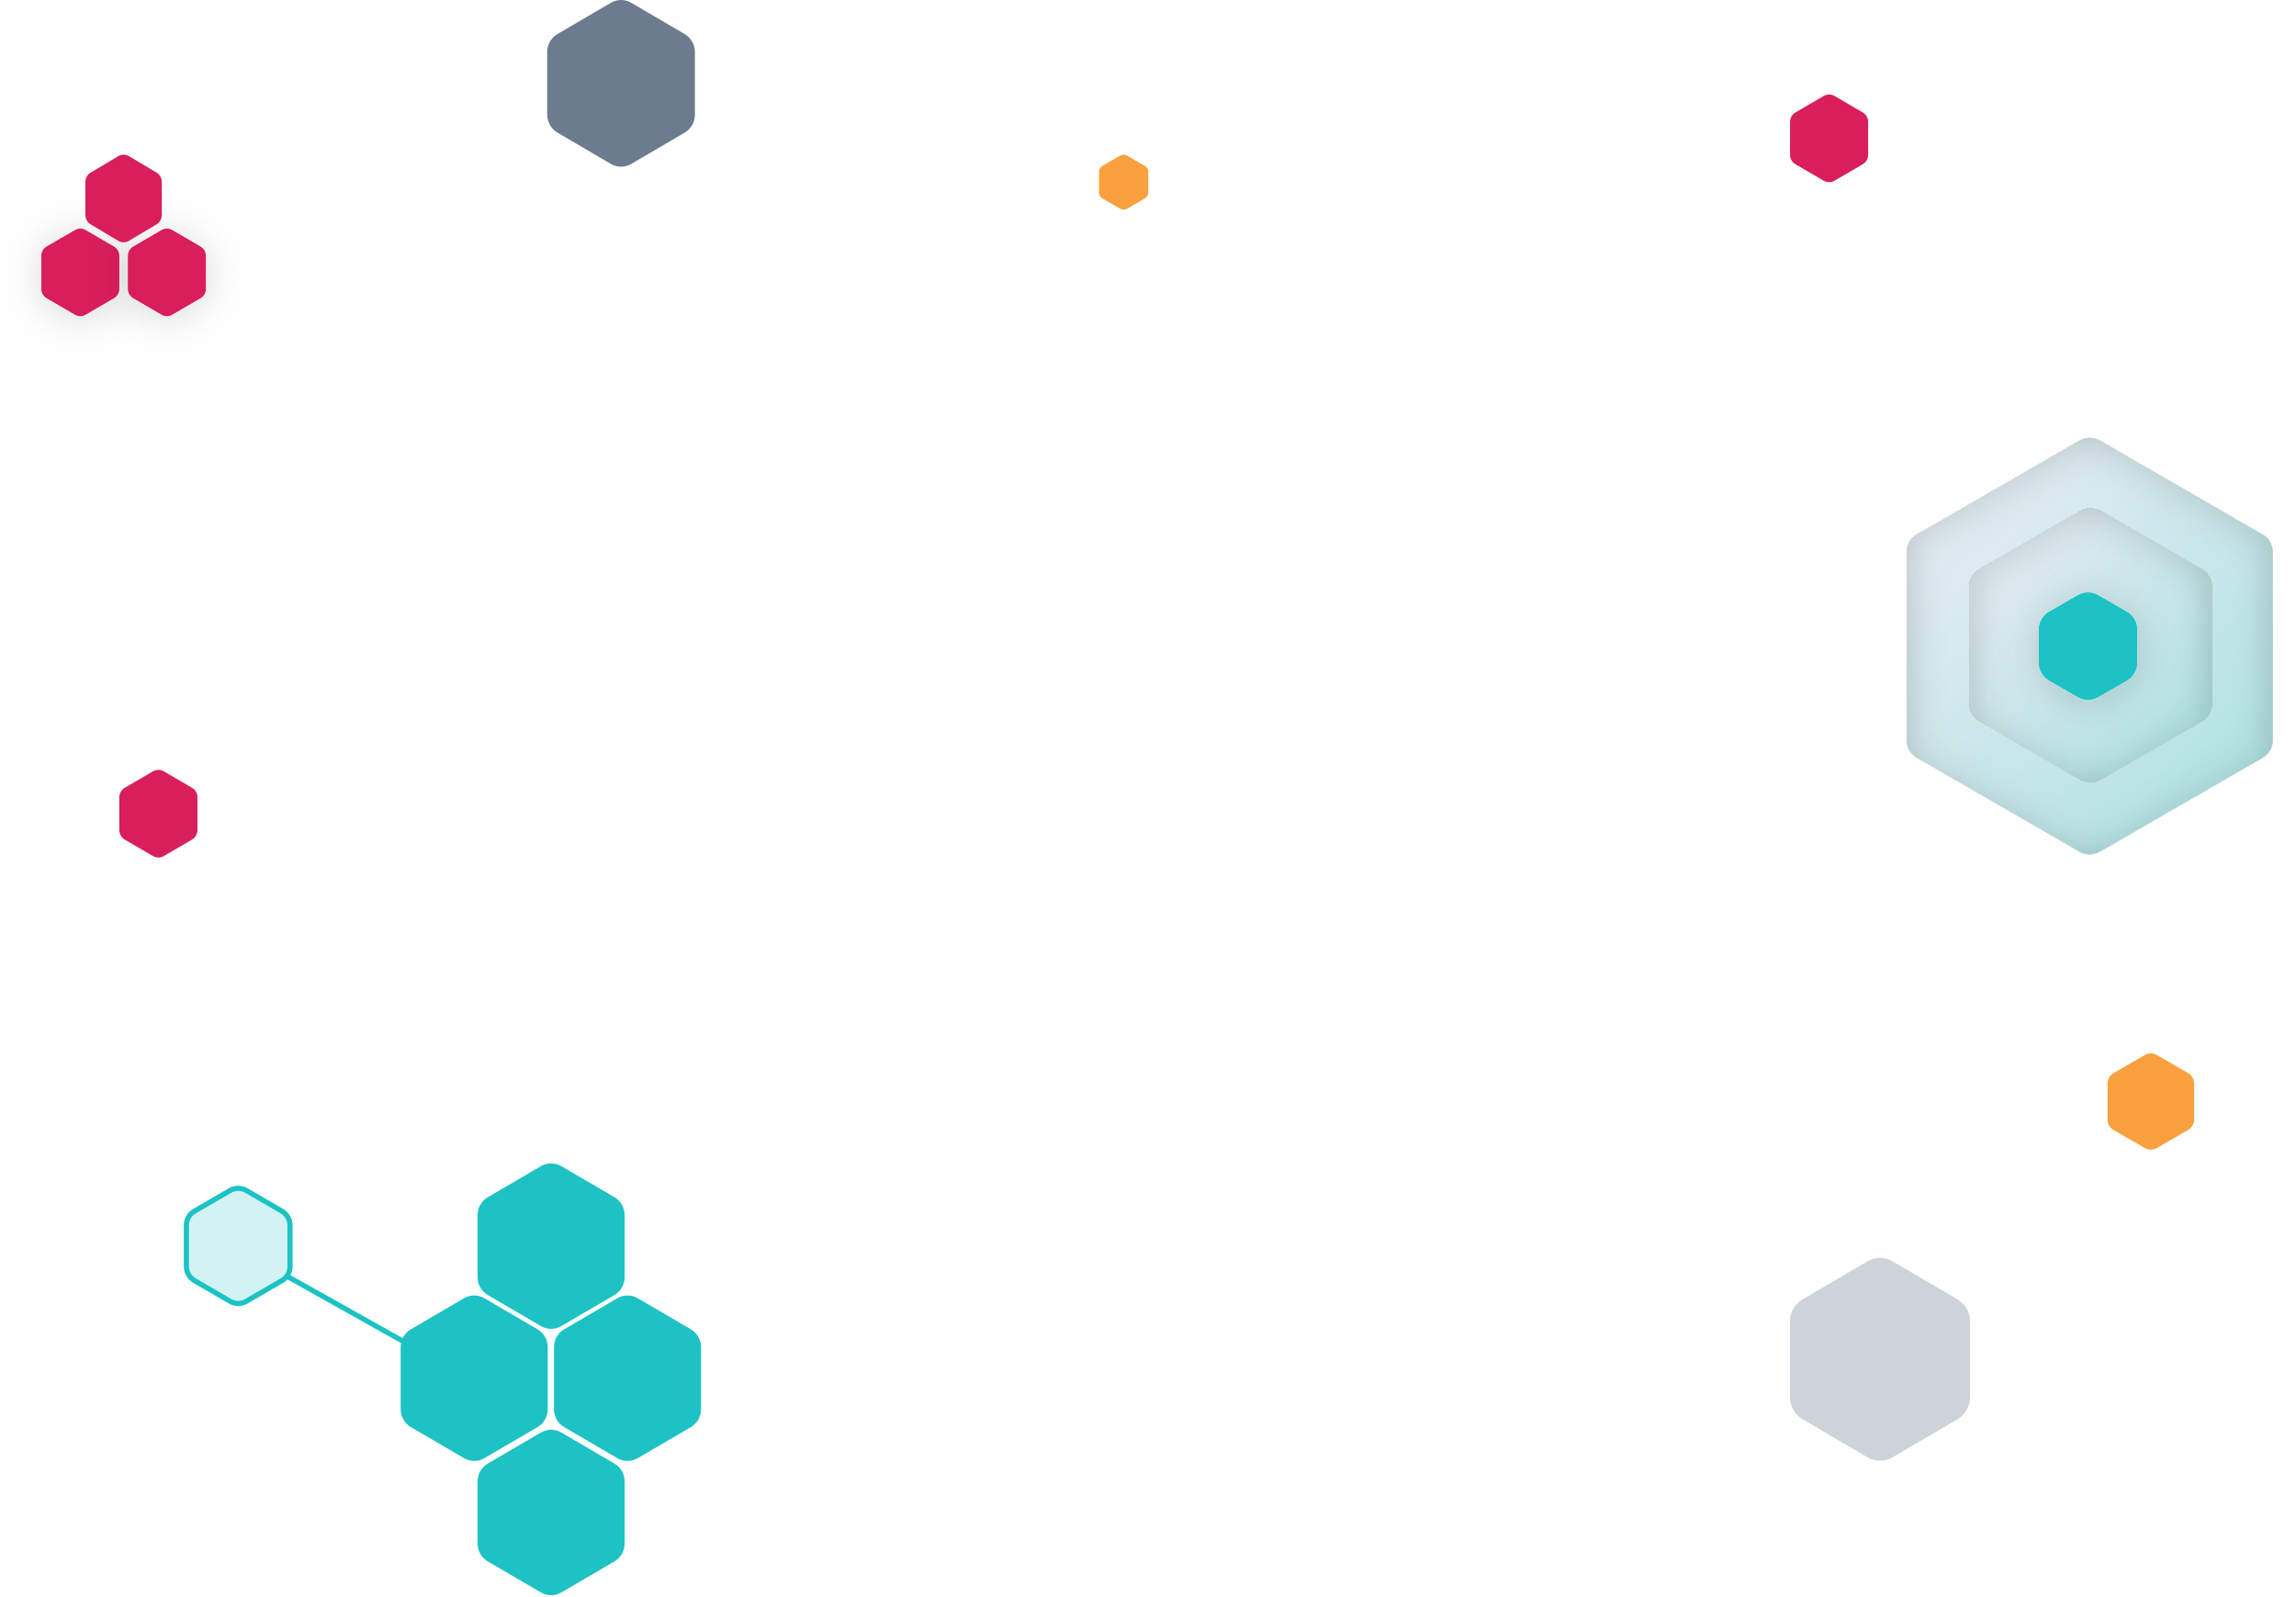
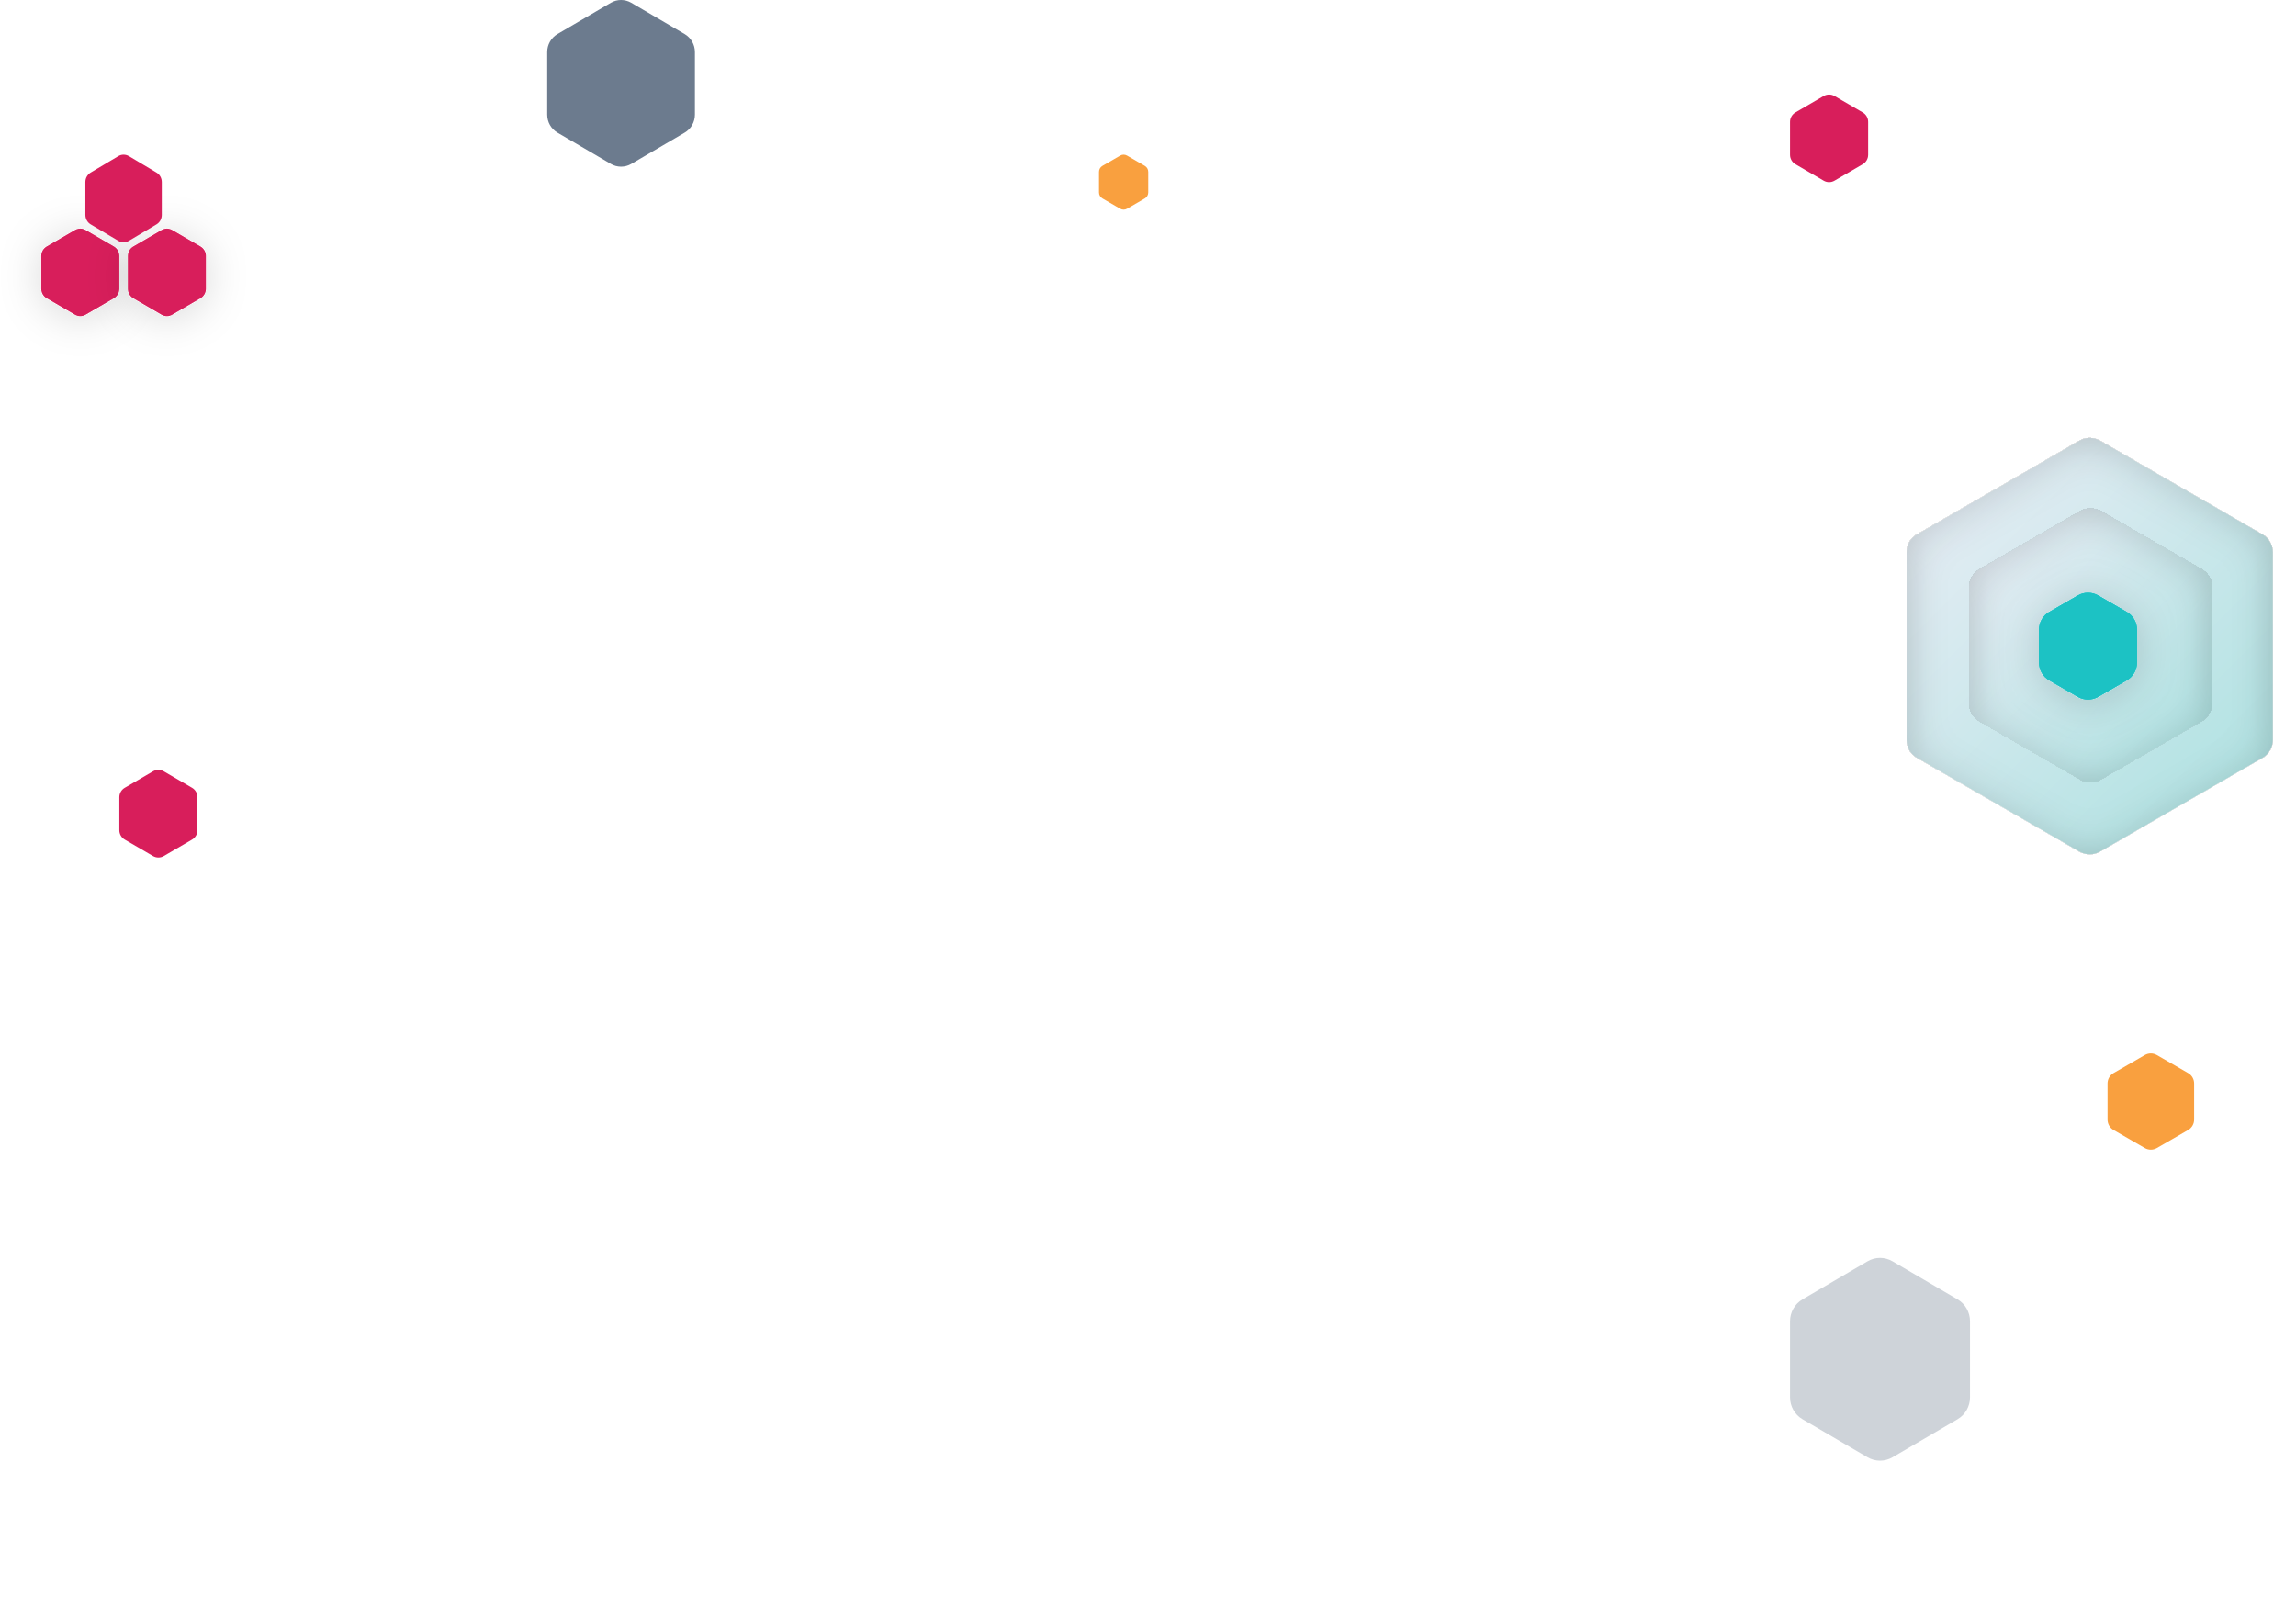
<svg xmlns="http://www.w3.org/2000/svg" width="1336" height="929" viewBox="0 0 1336 929" fill="none">
-   <line y1="-1.5" x2="157.44" y2="-1.5" transform="matrix(-0.872241 -0.489076 0.480088 -0.877221 275.928 802)" stroke="#1CC2C4" stroke-width="3" />
  <g filter="url(#filter0_i_871_2255)">
    <path d="M1209.96 256.464C1213.68 254.321 1218.25 254.321 1221.96 256.464L1316.48 311.036C1320.2 313.179 1322.48 317.141 1322.48 321.428V430.572C1322.48 434.859 1320.2 438.821 1316.48 440.964L1221.96 495.536C1218.25 497.679 1213.68 497.679 1209.96 495.536L1115.44 440.964C1111.73 438.821 1109.44 434.859 1109.44 430.572V321.428C1109.44 317.141 1111.73 313.179 1115.44 311.036L1209.96 256.464Z" fill="url(#paint0_linear_871_2255)" />
  </g>
  <g filter="url(#filter1_i_871_2255)">
    <path d="M1210.46 297.464C1214.18 295.321 1218.75 295.321 1222.46 297.464L1281.04 331.286C1284.76 333.429 1287.04 337.391 1287.04 341.678V409.322C1287.04 413.609 1284.76 417.571 1281.04 419.714L1222.46 453.536C1218.75 455.679 1214.18 455.679 1210.46 453.536L1151.88 419.714C1148.17 417.571 1145.88 413.609 1145.88 409.322V341.678C1145.88 337.391 1148.17 333.429 1151.88 331.286L1210.46 297.464Z" fill="url(#paint1_linear_871_2255)" />
  </g>
  <g filter="url(#filter2_d_871_2255)">
    <path d="M1208.96 346.464C1212.68 344.321 1217.25 344.321 1220.96 346.464L1237.54 356.036C1241.26 358.179 1243.54 362.141 1243.54 366.428V385.572C1243.54 389.859 1241.26 393.821 1237.54 395.964L1220.96 405.536C1217.25 407.679 1212.68 407.679 1208.96 405.536L1192.39 395.964C1188.67 393.821 1186.39 389.859 1186.39 385.572V366.428C1186.39 362.141 1188.67 358.179 1192.39 356.036L1208.96 346.464Z" fill="#1CC2C4" />
  </g>
  <path d="M1208.96 346.464C1212.68 344.321 1217.25 344.321 1220.96 346.464L1237.54 356.036C1241.26 358.179 1243.54 362.141 1243.54 366.428V385.572C1243.54 389.859 1241.26 393.821 1237.54 395.964L1220.96 405.536C1217.25 407.679 1212.68 407.679 1208.96 405.536L1192.39 395.964C1188.67 393.821 1186.39 389.859 1186.39 385.572V366.428C1186.39 362.141 1188.67 358.179 1192.39 356.036L1208.96 346.464Z" fill="#1CC2C4" />
-   <path d="M270 755.464C273.668 753.321 278.187 753.321 281.855 755.464L312.779 773.536C316.447 775.68 318.707 779.641 318.707 783.928V820.072C318.707 824.359 316.447 828.321 312.779 830.464L281.855 848.536C278.187 850.68 273.668 850.68 270 848.536L239.076 830.464C235.408 828.321 233.148 824.359 233.148 820.072V783.928C233.148 779.641 235.408 775.68 239.076 773.536L270 755.464Z" fill="#1CC2C4" />
  <g filter="url(#filter3_d_871_2255)">
    <path d="M43.574 133.852C45.523 132.716 47.923 132.716 49.871 133.852L66.297 143.424C68.246 144.559 69.446 146.657 69.446 148.928V168.072C69.446 170.343 68.246 172.441 66.297 173.576L49.871 183.148C47.923 184.284 45.523 184.284 43.574 183.148L27.149 173.576C25.2 172.441 24 170.343 24 168.072V148.928C24 146.657 25.2 144.559 27.149 143.424L43.574 133.852Z" fill="#D81E5B" />
  </g>
-   <path d="M359.213 755.464C362.881 753.321 367.401 753.321 371.069 755.464L401.993 773.536C405.661 775.68 407.92 779.641 407.92 783.928V820.072C407.92 824.359 405.661 828.321 401.993 830.464L371.069 848.536C367.401 850.68 362.881 850.68 359.213 848.536L328.289 830.464C324.621 828.321 322.361 824.359 322.361 820.072V783.928C322.361 779.641 324.621 775.68 328.289 773.536L359.213 755.464Z" fill="#1CC2C4" />
-   <path d="M143.325 692.771C140.403 691.076 136.802 691.076 133.88 692.771L113.17 704.783C110.248 706.477 108.452 709.606 108.452 712.988V737.012C108.452 740.394 110.248 743.523 113.17 745.217L133.88 757.229C136.802 758.924 140.403 758.924 143.325 757.229L164.036 745.217C166.957 743.523 168.753 740.394 168.753 737.012V712.988C168.753 709.606 166.957 706.477 164.036 704.783L143.325 692.771Z" fill="#D2F3F3" stroke="#1CC2C4" stroke-width="3" />
  <g filter="url(#filter4_d_871_2255)">
    <path d="M93.96 133.852C95.908 132.716 98.309 132.716 100.257 133.852L116.683 143.424C118.631 144.559 119.832 146.657 119.832 148.928V168.072C119.832 170.343 118.631 172.441 116.683 173.576L100.257 183.148C98.309 184.284 95.908 184.284 93.96 183.148L77.534 173.576C75.586 172.441 74.386 170.343 74.386 168.072V148.928C74.386 146.657 75.586 144.559 77.534 143.424L93.96 133.852Z" fill="#D81E5B" />
  </g>
  <path d="M1086.7 733.97C1091.19 731.343 1096.72 731.343 1101.21 733.97L1139.06 756.117C1143.55 758.744 1146.31 763.599 1146.31 768.853V813.147C1146.31 818.401 1143.55 823.256 1139.06 825.883L1101.21 848.03C1096.72 850.657 1091.19 850.657 1086.7 848.03L1048.85 825.883C1044.36 823.256 1041.59 818.401 1041.59 813.147V768.853C1041.59 763.599 1044.36 758.744 1048.85 756.117L1086.7 733.97Z" fill="#CED3D9" />
  <path d="M355.431 1.62C359.116 -0.54 363.656 -0.54 367.34 1.62L398.407 19.825C402.091 21.985 404.361 25.976 404.361 30.294V66.706C404.361 71.025 402.091 75.015 398.407 77.175L367.34 95.38C363.656 97.54 359.116 97.54 355.431 95.38L324.365 77.175C320.68 75.015 318.41 71.025 318.41 66.706V30.294C318.41 25.976 320.68 21.985 324.365 19.825L355.431 1.62Z" fill="#6C7B8E" />
  <path d="M89.02 448.852C90.968 447.716 93.368 447.716 95.317 448.852L111.743 458.424C113.691 459.559 114.891 461.657 114.891 463.928V483.072C114.891 485.343 113.691 487.441 111.743 488.576L95.317 498.148C93.368 499.284 90.968 499.284 89.02 498.148L72.594 488.576C70.645 487.441 69.445 485.343 69.445 483.072V463.928C69.445 461.657 70.645 459.559 72.594 458.424L89.02 448.852Z" fill="#D81E5B" />
  <path d="M1061.16 55.852C1063.11 54.716 1065.51 54.716 1067.46 55.852L1083.89 65.424C1085.84 66.559 1087.04 68.657 1087.04 70.928V90.072C1087.04 92.343 1085.84 94.441 1083.89 95.576L1067.46 105.148C1065.51 106.284 1063.11 106.284 1061.16 105.148L1044.74 95.576C1042.79 94.441 1041.59 92.343 1041.59 90.072V70.928C1041.59 68.657 1042.79 66.559 1044.74 65.424L1061.16 55.852Z" fill="#D81E5B" />
  <path d="M1248.04 613.935C1250.2 612.688 1252.86 612.688 1255.02 613.935L1273.23 624.445C1275.39 625.692 1276.72 627.996 1276.72 630.49V651.51C1276.72 654.004 1275.39 656.308 1273.23 657.555L1255.02 668.065C1252.86 669.312 1250.2 669.312 1248.04 668.065L1229.83 657.555C1227.67 656.308 1226.34 654.004 1226.34 651.51V630.49C1226.34 627.996 1227.67 625.692 1229.83 624.445L1248.04 613.935Z" fill="#F9A03F" />
  <path d="M651.834 90.534C653.063 89.822 654.576 89.822 655.804 90.534L666.16 96.54C667.388 97.253 668.145 98.569 668.145 99.994V112.006C668.145 113.431 667.388 114.747 666.16 115.46L655.804 121.466C654.576 122.178 653.063 122.178 651.834 121.466L641.479 115.46C640.251 114.747 639.494 113.431 639.494 112.006V99.994C639.494 98.569 640.251 97.253 641.479 96.54L651.834 90.534Z" fill="#F9A03F" />
-   <path d="M314.755 833.608C318.423 831.464 322.943 831.464 326.611 833.608L357.535 851.679C361.203 853.823 363.462 857.785 363.462 862.072V898.215C363.462 902.503 361.203 906.464 357.535 908.608L326.611 926.679C322.943 928.823 318.423 928.823 314.755 926.679L283.831 908.608C280.163 906.464 277.903 902.503 277.903 898.215V862.072C277.903 857.785 280.163 853.823 283.831 851.679L314.755 833.608Z" fill="#1CC2C4" />
-   <path d="M314.755 678.608C318.423 676.464 322.943 676.464 326.611 678.608L357.535 696.679C361.203 698.823 363.462 702.785 363.462 707.072V743.215C363.462 747.503 361.203 751.464 357.535 753.608L326.611 771.679C322.943 773.823 318.423 773.823 314.755 771.679L283.831 753.608C280.163 751.464 277.903 747.503 277.903 743.215V707.072C277.903 702.785 280.163 698.823 283.831 696.679L314.755 678.608Z" fill="#1CC2C4" />
  <path d="M68.835 90.852C70.741 89.716 73.09 89.716 74.996 90.852L91.064 100.424C92.97 101.559 94.144 103.657 94.144 105.928V125.072C94.144 127.343 92.97 129.441 91.064 130.576L74.996 140.148C73.09 141.284 70.741 141.284 68.835 140.148L52.767 130.576C50.861 129.441 49.687 127.343 49.687 125.072V105.928C49.687 103.657 50.861 101.559 52.767 100.424L68.835 90.852Z" fill="#D81E5B" />
  <defs>
    <filter id="filter0_i_871_2255" x="1109.44" y="254.856" width="213.042" height="244.287" filterUnits="userSpaceOnUse" color-interpolation-filters="sRGB">
      <feFlood flood-opacity="0" result="BackgroundImageFix" />
      <feBlend mode="normal" in="SourceGraphic" in2="BackgroundImageFix" result="shape" />
      <feColorMatrix in="SourceAlpha" type="matrix" values="0 0 0 0 0 0 0 0 0 0 0 0 0 0 0 0 0 0 127 0" result="hardAlpha" />
      <feOffset dy="2" />
      <feGaussianBlur stdDeviation="12" />
      <feComposite in2="hardAlpha" operator="arithmetic" k2="-1" k3="1" />
      <feColorMatrix type="matrix" values="0 0 0 0 0 0 0 0 0 0 0 0 0 0 0 0 0 0 0.15 0" />
      <feBlend mode="normal" in2="shape" result="effect1_innerShadow_871_2255" />
    </filter>
    <filter id="filter1_i_871_2255" x="1145.88" y="295.856" width="141.162" height="161.287" filterUnits="userSpaceOnUse" color-interpolation-filters="sRGB">
      <feFlood flood-opacity="0" result="BackgroundImageFix" />
      <feBlend mode="normal" in="SourceGraphic" in2="BackgroundImageFix" result="shape" />
      <feColorMatrix in="SourceAlpha" type="matrix" values="0 0 0 0 0 0 0 0 0 0 0 0 0 0 0 0 0 0 127 0" result="hardAlpha" />
      <feOffset dy="2" />
      <feGaussianBlur stdDeviation="12" />
      <feComposite in2="hardAlpha" operator="arithmetic" k2="-1" k3="1" />
      <feColorMatrix type="matrix" values="0 0 0 0 0 0 0 0 0 0 0 0 0 0 0 0 0 0 0.15 0" />
      <feBlend mode="normal" in2="shape" result="effect1_innerShadow_871_2255" />
    </filter>
    <filter id="filter2_d_871_2255" x="1162.39" y="322.856" width="105.157" height="110.287" filterUnits="userSpaceOnUse" color-interpolation-filters="sRGB">
      <feFlood flood-opacity="0" result="BackgroundImageFix" />
      <feColorMatrix in="SourceAlpha" type="matrix" values="0 0 0 0 0 0 0 0 0 0 0 0 0 0 0 0 0 0 127 0" result="hardAlpha" />
      <feOffset dy="2" />
      <feGaussianBlur stdDeviation="12" />
      <feComposite in2="hardAlpha" operator="out" />
      <feColorMatrix type="matrix" values="0 0 0 0 0 0 0 0 0 0 0 0 0 0 0 0 0 0 0.15 0" />
      <feBlend mode="normal" in2="BackgroundImageFix" result="effect1_dropShadow_871_2255" />
      <feBlend mode="normal" in="SourceGraphic" in2="effect1_dropShadow_871_2255" result="shape" />
    </filter>
    <filter id="filter3_d_871_2255" x="0" y="111" width="93.446" height="99" filterUnits="userSpaceOnUse" color-interpolation-filters="sRGB">
      <feFlood flood-opacity="0" result="BackgroundImageFix" />
      <feColorMatrix in="SourceAlpha" type="matrix" values="0 0 0 0 0 0 0 0 0 0 0 0 0 0 0 0 0 0 127 0" result="hardAlpha" />
      <feOffset dy="2" />
      <feGaussianBlur stdDeviation="12" />
      <feComposite in2="hardAlpha" operator="out" />
      <feColorMatrix type="matrix" values="0 0 0 0 0 0 0 0 0 0 0 0 0 0 0 0 0 0 0.15 0" />
      <feBlend mode="normal" in2="BackgroundImageFix" result="effect1_dropShadow_871_2255" />
      <feBlend mode="normal" in="SourceGraphic" in2="effect1_dropShadow_871_2255" result="shape" />
    </filter>
    <filter id="filter4_d_871_2255" x="50.386" y="111" width="93.446" height="99" filterUnits="userSpaceOnUse" color-interpolation-filters="sRGB">
      <feFlood flood-opacity="0" result="BackgroundImageFix" />
      <feColorMatrix in="SourceAlpha" type="matrix" values="0 0 0 0 0 0 0 0 0 0 0 0 0 0 0 0 0 0 127 0" result="hardAlpha" />
      <feOffset dy="2" />
      <feGaussianBlur stdDeviation="12" />
      <feComposite in2="hardAlpha" operator="out" />
      <feColorMatrix type="matrix" values="0 0 0 0 0 0 0 0 0 0 0 0 0 0 0 0 0 0 0.15 0" />
      <feBlend mode="normal" in2="BackgroundImageFix" result="effect1_dropShadow_871_2255" />
      <feBlend mode="normal" in="SourceGraphic" in2="effect1_dropShadow_871_2255" result="shape" />
    </filter>
    <linearGradient id="paint0_linear_871_2255" x1="1092.96" y1="339.5" x2="1261.96" y2="508.5" gradientUnits="userSpaceOnUse">
      <stop stop-color="#E2ECF3" />
      <stop offset="1" stop-color="#B0E2E2" />
    </linearGradient>
    <linearGradient id="paint1_linear_871_2255" x1="1134.96" y1="351.315" x2="1246.94" y2="463.295" gradientUnits="userSpaceOnUse">
      <stop stop-color="#E2ECF3" />
      <stop offset="1" stop-color="#B0E2E2" />
    </linearGradient>
  </defs>
</svg>
